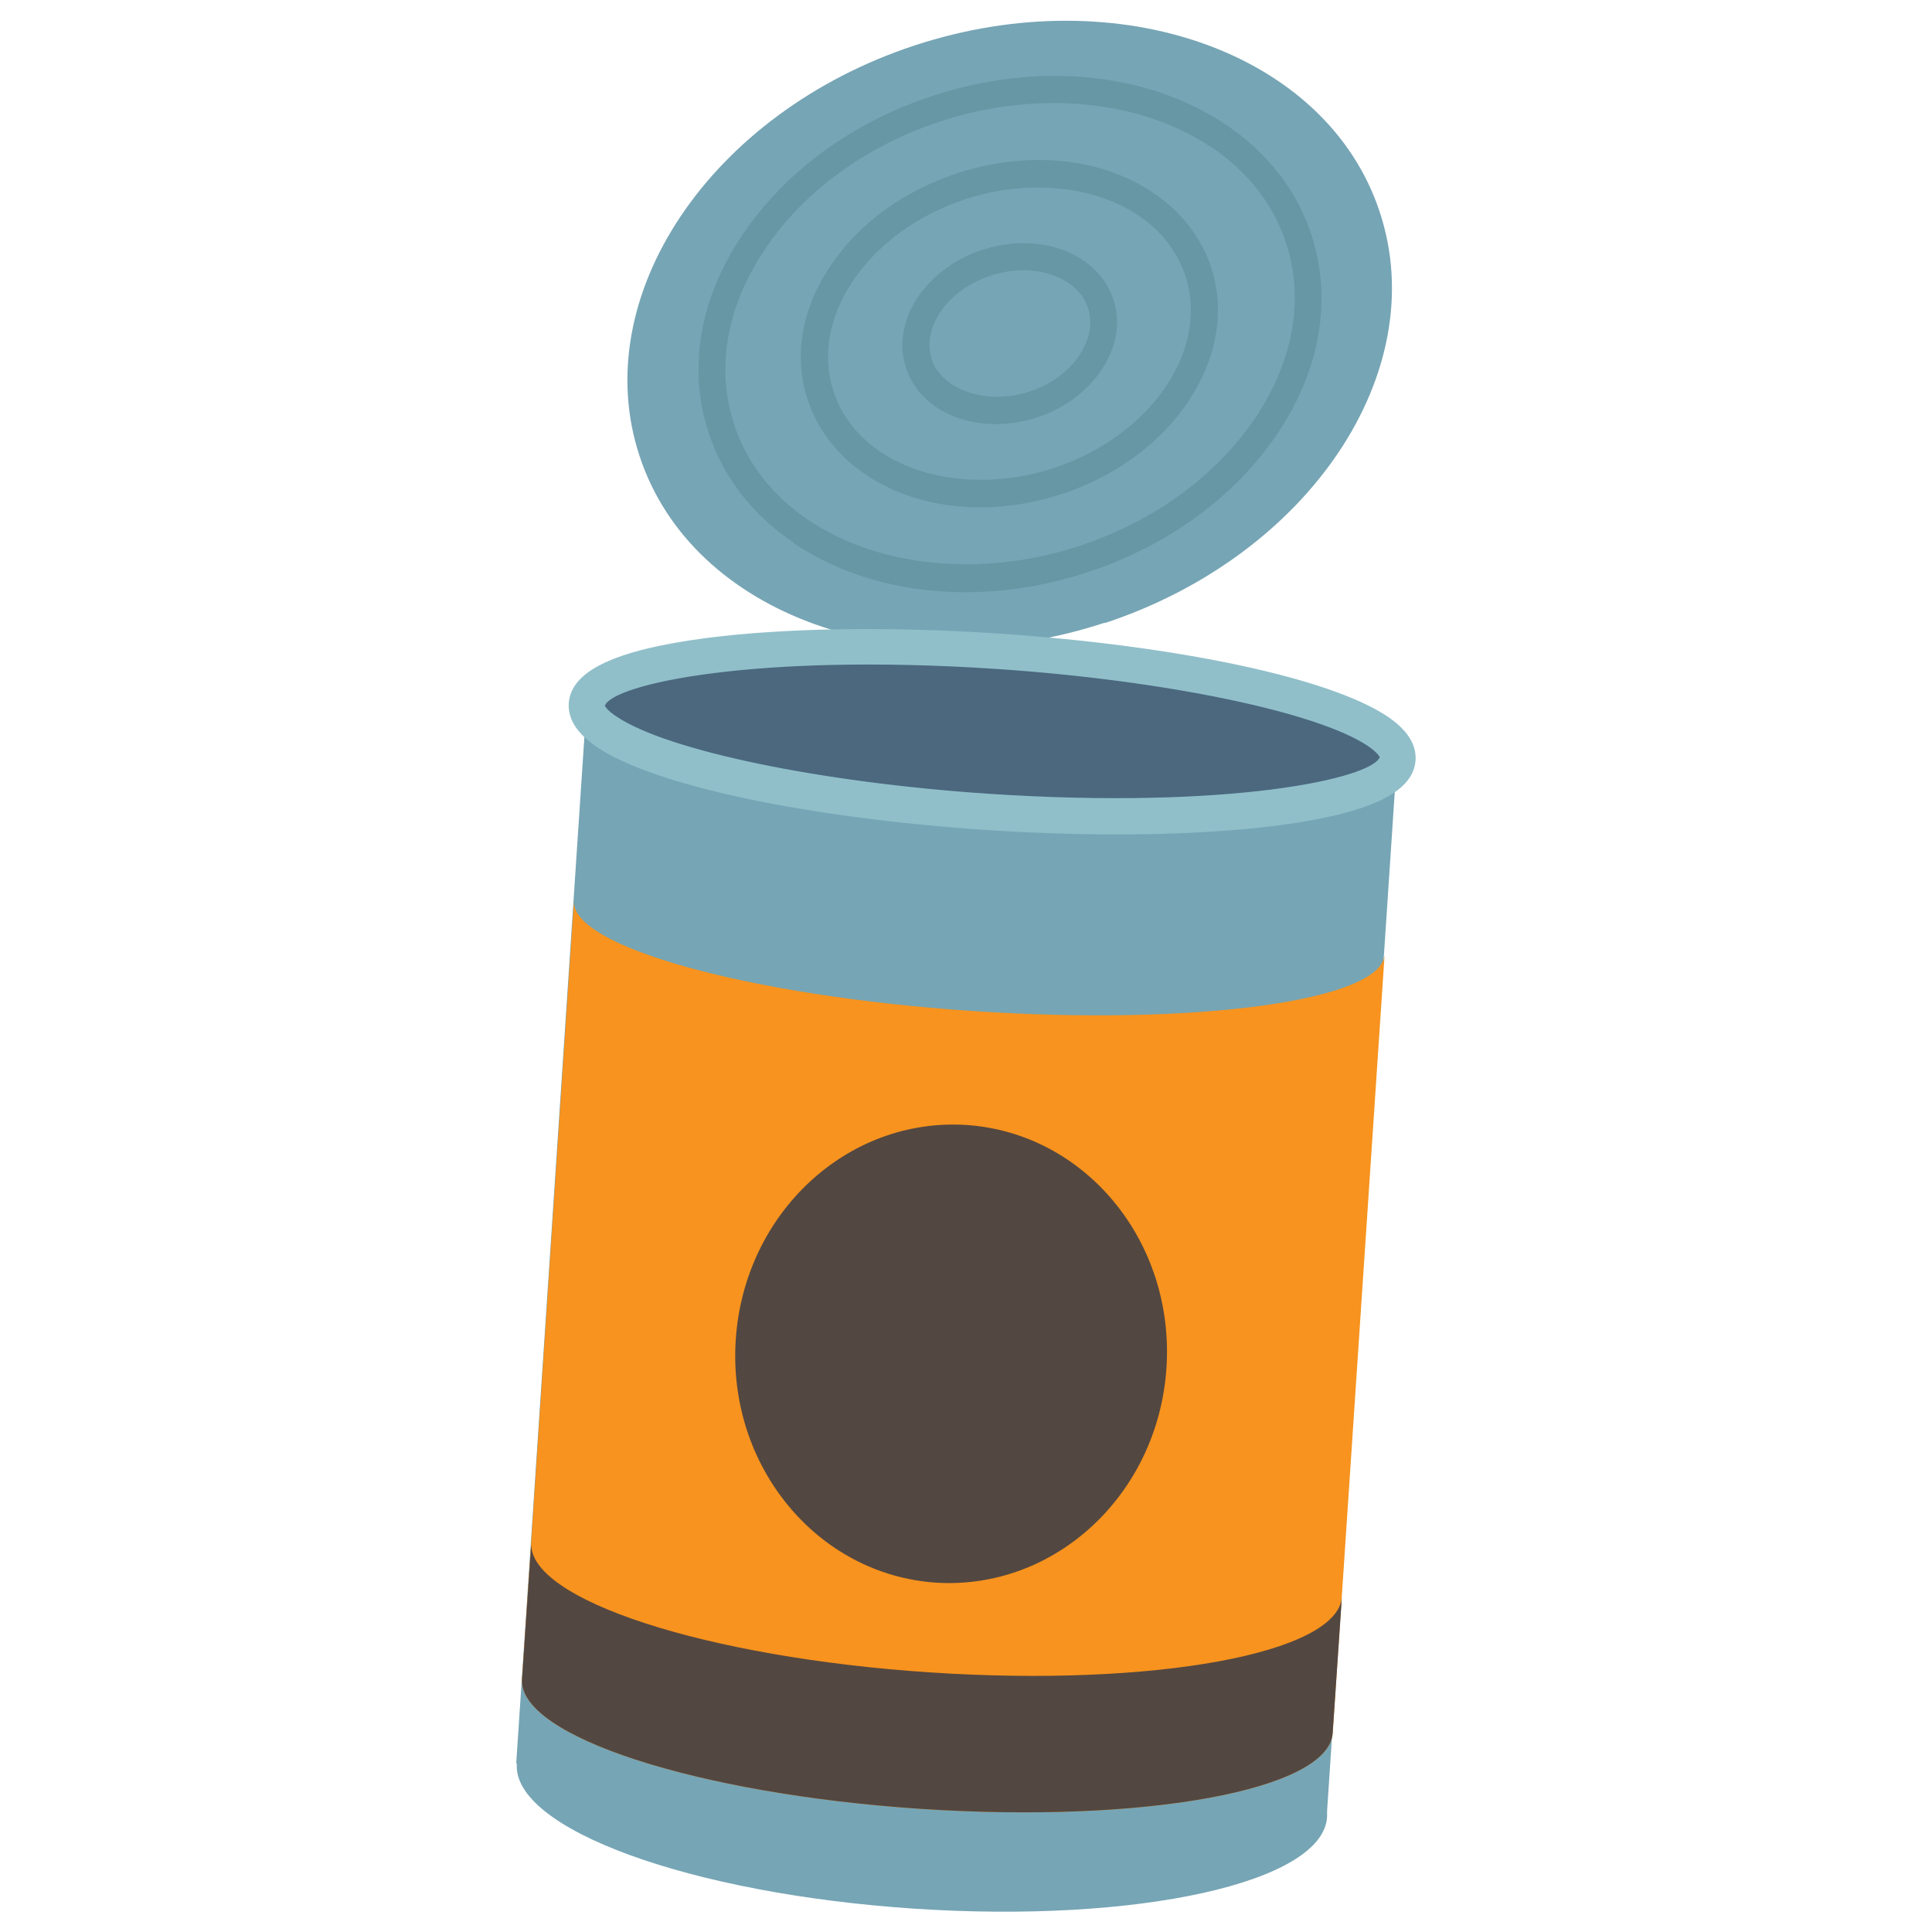
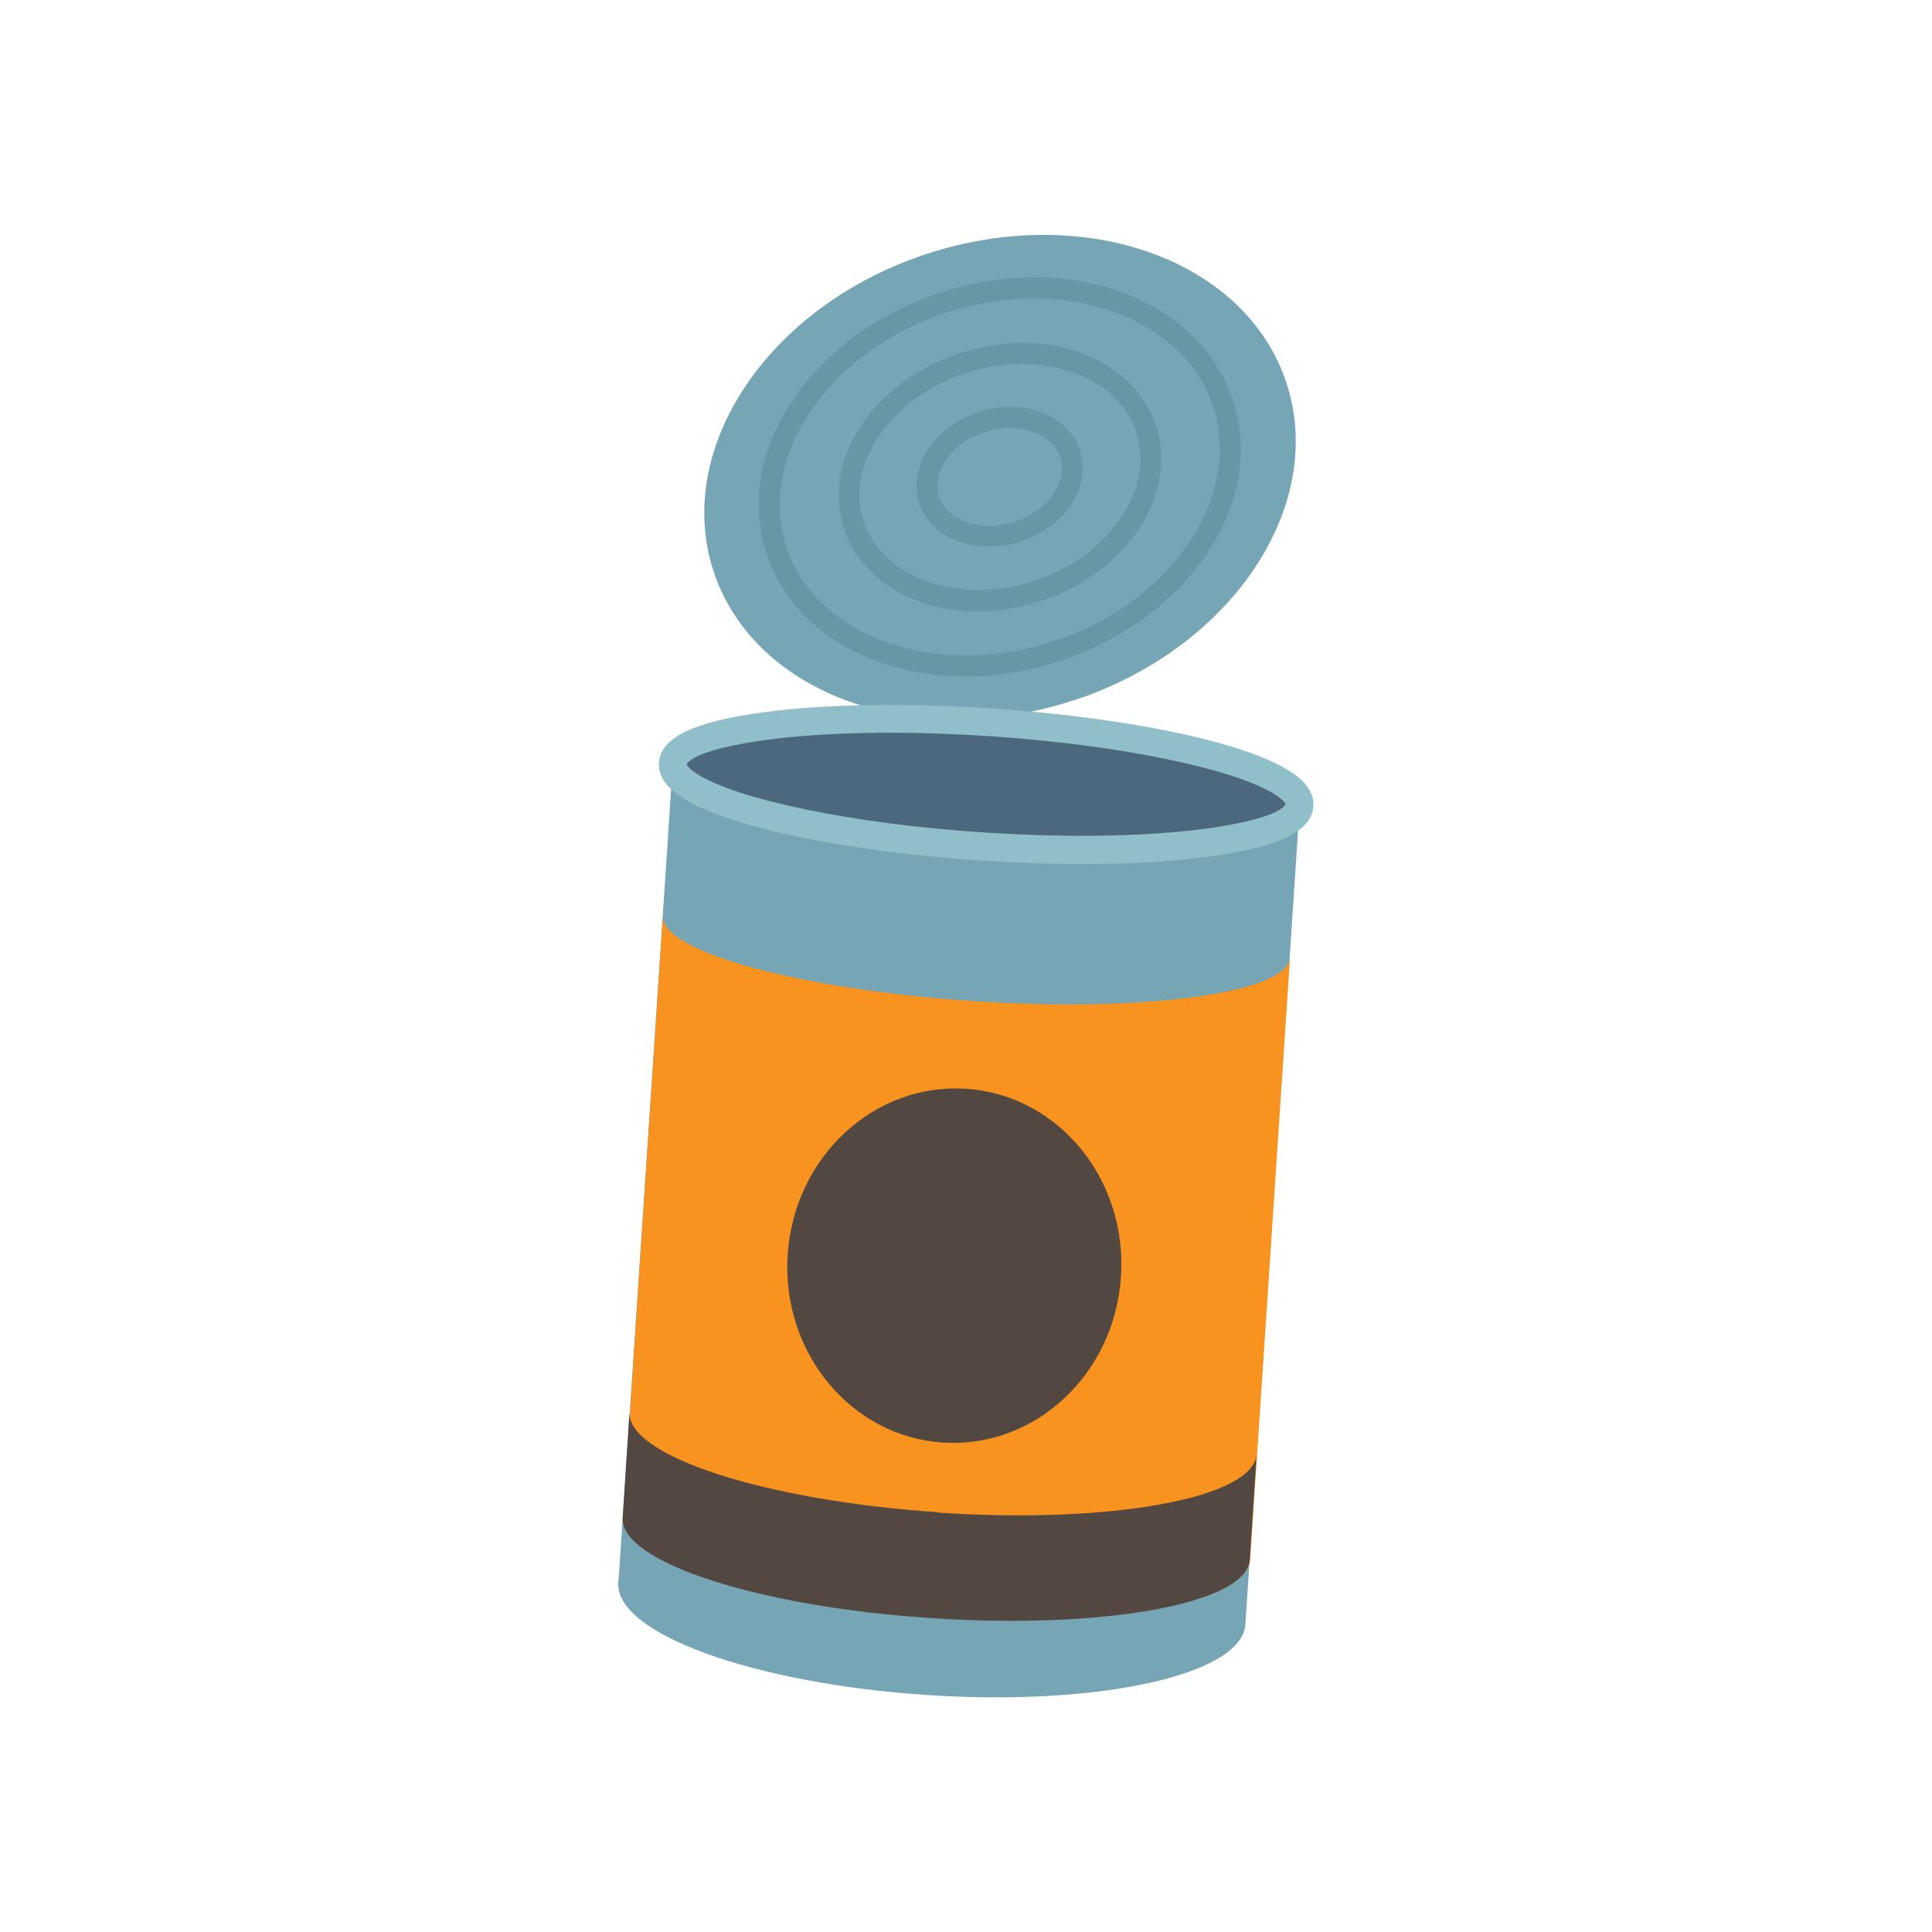
<svg xmlns="http://www.w3.org/2000/svg" id="Layer_1" data-name="Layer 1" viewBox="0 0 48 48">
  <defs>
    <style>
      .cls-1 {
-         fill: #90bfc9;
+         fill: #f7931e;
      }

      .cls-2 {
        fill: #6796a4;
      }

      .cls-3 {
-         fill: #534741;
+         fill: #90bfc9;
      }

      .cls-4 {
-         fill: #f7931e;
+         fill: #4b687e;
      }

      .cls-5 {
-         fill: #4b687e;
+         fill: #534741;
      }

      .cls-6 {
        fill: #76a5b5;
      }
    </style>
  </defs>
-   <path class="cls-6" d="m32.97,45.15c-.11,1.62-4.7,2.64-10.26,2.27-5.56-.37-9.98-1.98-9.87-3.6.11-1.62,4.7-2.64,10.26-2.27,5.56.37,9.98,1.98,9.87,3.6Z" />
-   <rect class="cls-6" x="10.59" y="21.23" width="26.36" height="20.18" transform="translate(-9.06 52.97) rotate(-86.2)" />
-   <path class="cls-5" d="m34.72,18.85c-.07,1.1-4.64,1.69-10.2,1.32-5.56-.37-10.01-1.56-9.94-2.66.07-1.1,4.64-1.69,10.2-1.32,5.56.37,10.01,1.56,9.94,2.66Z" />
-   <path class="cls-6" d="m27.45,15.47c-5.08,1.67-10.26-.18-11.56-4.14-1.31-3.96,1.76-8.53,6.83-10.2,5.08-1.67,10.26.18,11.56,4.14,1.31,3.96-1.75,8.53-6.83,10.21Z" />
-   <path class="cls-2" d="m19.73,13.49c-1.03-.69-1.76-1.63-2.12-2.73-.53-1.59-.23-3.35.84-4.93,1.05-1.56,2.72-2.79,4.7-3.44,2.62-.87,5.36-.6,7.31.71,1.03.69,1.76,1.63,2.12,2.73.52,1.59.23,3.35-.84,4.94-1.05,1.56-2.72,2.79-4.7,3.44-2.62.87-5.36.6-7.31-.71h0ZM30.08,3.65c-1.76-1.18-4.34-1.42-6.73-.63-1.84.61-3.39,1.74-4.35,3.18-.95,1.42-1.22,2.96-.76,4.35.31.95.96,1.78,1.86,2.38,1.76,1.18,4.34,1.42,6.73.63,1.84-.61,3.39-1.74,4.36-3.18.95-1.42,1.22-2.96.76-4.35-.31-.95-.96-1.78-1.86-2.38h0Z" />
-   <path class="cls-2" d="m21.51,11.79c-.7-.47-1.19-1.1-1.44-1.85-.36-1.08-.16-2.26.56-3.33s1.81-1.86,3.14-2.3c1.75-.58,3.58-.4,4.88.48.7.47,1.19,1.1,1.44,1.85.72,2.19-.93,4.72-3.7,5.63-1.75.58-3.58.4-4.88-.48h0Zm6.77-6.44c-1.12-.75-2.77-.9-4.3-.4-1.18.39-2.17,1.11-2.79,2.03-.6.9-.77,1.87-.48,2.75.2.6.6,1.12,1.17,1.5,1.12.75,2.77.9,4.3.4,2.41-.8,3.88-2.94,3.27-4.78-.2-.6-.6-1.12-1.17-1.5h0Z" />
-   <path class="cls-2" d="m23.27,10.12c-.37-.25-.63-.58-.76-.98-.38-1.15.47-2.46,1.89-2.93.89-.29,1.83-.2,2.5.25.37.25.63.58.76.98.16.47.11,1-.14,1.49-.33.65-.97,1.18-1.75,1.44-.89.29-1.83.2-2.5-.25h0Zm3.26-3.1c-.5-.33-1.23-.4-1.92-.17-1.07.35-1.72,1.29-1.46,2.08.25.77,1.39,1.14,2.42.8.62-.2,1.12-.61,1.36-1.1.17-.33.2-.67.1-.98-.08-.25-.25-.47-.5-.63h0Z" />
-   <path class="cls-1" d="m14.83,18.56c-.49-.33-.72-.69-.7-1.08.05-.81,1.14-1.33,3.43-1.63,1.95-.25,4.53-.29,7.25-.11,4.44.3,8.23,1.1,9.66,2.06.49.33.72.69.7,1.08-.05.81-1.14,1.33-3.43,1.63-1.95.25-4.53.29-7.25.11-4.44-.3-8.24-1.1-9.66-2.06h0Zm.2-1.02s.05.11.3.27c1.26.84,5.05,1.63,9.22,1.91,6.02.4,9.53-.38,9.73-.91,0,0-.05-.11-.3-.28-1.26-.84-5.05-1.63-9.22-1.91-6.02-.4-9.53.38-9.73.91h0Z" />
-   <path class="cls-4" d="m24.19,25.12c-5.56-.37-10.01-1.6-9.93-2.74l-1.29,19.34c-.09,1.41,4.34,2.85,9.9,3.22,5.56.37,10.14-.47,10.24-1.88l1.29-19.34c-.08,1.14-4.65,1.77-10.21,1.4h0Z" />
-   <path class="cls-3" d="m28.98,33.99c-.21,3.14-2.77,5.52-5.73,5.33-2.95-.2-5.18-2.9-4.97-6.04.21-3.14,2.77-5.52,5.73-5.33,2.96.2,5.18,2.9,4.97,6.04h0Z" />
-   <path class="cls-3" d="m23.1,41.55c-5.56-.37-9.99-1.81-9.9-3.22l-.23,3.39c-.09,1.41,4.34,2.85,9.9,3.22,5.56.37,10.14-.47,10.24-1.88l.23-3.39c-.09,1.41-4.68,2.25-10.24,1.88h0Z" />
+   <path class="cls-6" d="m30.94,40.36c-.08,1.25-3.64,2.04-7.94,1.75-4.3-.29-7.72-1.53-7.64-2.79.08-1.25,3.64-2.04,7.94-1.75,4.3.29,7.72,1.53,7.63,2.79Z" />
+   <rect class="cls-6" x="13.63" y="21.86" width="20.39" height="15.61" transform="translate(-7.35 51.47) rotate(-86.2)" />
+   <path class="cls-4" d="m32.29,20.01c-.06.85-3.59,1.31-7.89,1.02-4.3-.29-7.74-1.21-7.68-2.06.06-.85,3.59-1.31,7.89-1.02,4.3.29,7.74,1.21,7.68,2.06Z" />
+   <path class="cls-6" d="m26.67,17.4c-3.93,1.29-7.93-.14-8.94-3.2-1.01-3.06,1.36-6.6,5.29-7.89,3.93-1.29,7.93.14,8.94,3.2,1.01,3.06-1.36,6.6-5.28,7.89Z" />
+   <path class="cls-2" d="m20.69,15.87c-.8-.53-1.36-1.26-1.64-2.11-.41-1.23-.18-2.59.65-3.82.81-1.21,2.1-2.15,3.64-2.66,2.03-.67,4.14-.47,5.65.55.79.53,1.36,1.26,1.64,2.11.41,1.23.18,2.59-.65,3.82-.81,1.21-2.1,2.15-3.64,2.66-2.03.67-4.14.46-5.65-.55h0Zm8.01-7.61c-1.36-.91-3.35-1.1-5.2-.49-1.43.47-2.62,1.34-3.37,2.46-.73,1.09-.94,2.29-.59,3.37.24.74.74,1.37,1.44,1.84,1.36.91,3.35,1.1,5.2.49,1.43-.47,2.62-1.34,3.37-2.46.73-1.09.94-2.29.59-3.37-.24-.74-.74-1.37-1.44-1.84h0Z" />
+   <path class="cls-2" d="m22.08,14.56c-.54-.36-.92-.85-1.11-1.43-.28-.83-.12-1.75.43-2.57s1.4-1.44,2.43-1.78c1.35-.45,2.77-.31,3.78.37.54.36.92.85,1.11,1.43.56,1.7-.72,3.65-2.86,4.35-1.35.45-2.77.31-3.78-.37h0Zm5.24-4.98c-.87-.58-2.14-.7-3.33-.31-.91.3-1.68.86-2.16,1.57-.46.69-.6,1.45-.37,2.12.15.46.47.86.91,1.16.87.58,2.14.7,3.33.31,1.86-.62,3-2.27,2.53-3.7-.15-.46-.47-.86-.91-1.16h0Z" />
+   <path class="cls-2" d="m23.43,13.27c-.28-.19-.49-.45-.59-.76-.29-.89.36-1.9,1.46-2.27.69-.23,1.42-.16,1.94.19.28.19.49.45.59.76.12.37.08.78-.1,1.15-.25.5-.75.91-1.36,1.11-.69.23-1.42.15-1.94-.19h0Zm2.52-2.4c-.38-.26-.95-.31-1.49-.13-.83.27-1.33,1-1.13,1.61.2.59,1.08.88,1.87.62.48-.16.86-.47,1.06-.85.13-.26.16-.52.08-.76-.06-.2-.2-.36-.38-.49h0Z" />
+   <path class="cls-3" d="m16.91,19.79c-.38-.25-.56-.53-.54-.84.04-.63.88-1.03,2.65-1.26,1.51-.2,3.5-.23,5.6-.09,3.44.23,6.37.85,7.47,1.59.38.25.56.53.54.84-.04.63-.88,1.03-2.65,1.26-1.51.2-3.5.23-5.6.09-3.44-.23-6.37-.85-7.47-1.59h0Zm.15-.79s.04.08.23.21c.98.65,3.91,1.26,7.13,1.47,4.66.31,7.37-.29,7.52-.71,0,0-.04-.08-.23-.21-.98-.65-3.91-1.26-7.13-1.47-4.66-.31-7.37.29-7.52.71h0Z" />
+   <path class="cls-1" d="m24.15,24.87c-4.3-.29-7.74-1.23-7.68-2.12l-.99,14.95c-.07,1.09,3.36,2.21,7.66,2.49,4.3.29,7.85-.36,7.92-1.45l.99-14.95c-.06.88-3.59,1.37-7.89,1.08h0Z" />
+   <path class="cls-5" d="m27.85,31.72c-.16,2.43-2.14,4.27-4.43,4.12-2.28-.15-4.01-2.24-3.85-4.67.16-2.43,2.15-4.27,4.43-4.12,2.29.15,4.01,2.24,3.85,4.67h0Z" />
+   <path class="cls-5" d="m23.3,37.57c-4.3-.29-7.73-1.4-7.66-2.49l-.17,2.63c-.07,1.09,3.36,2.21,7.66,2.49,4.3.29,7.85-.36,7.92-1.45l.17-2.62c-.07,1.09-3.62,1.74-7.92,1.45h0Z" />
</svg>
